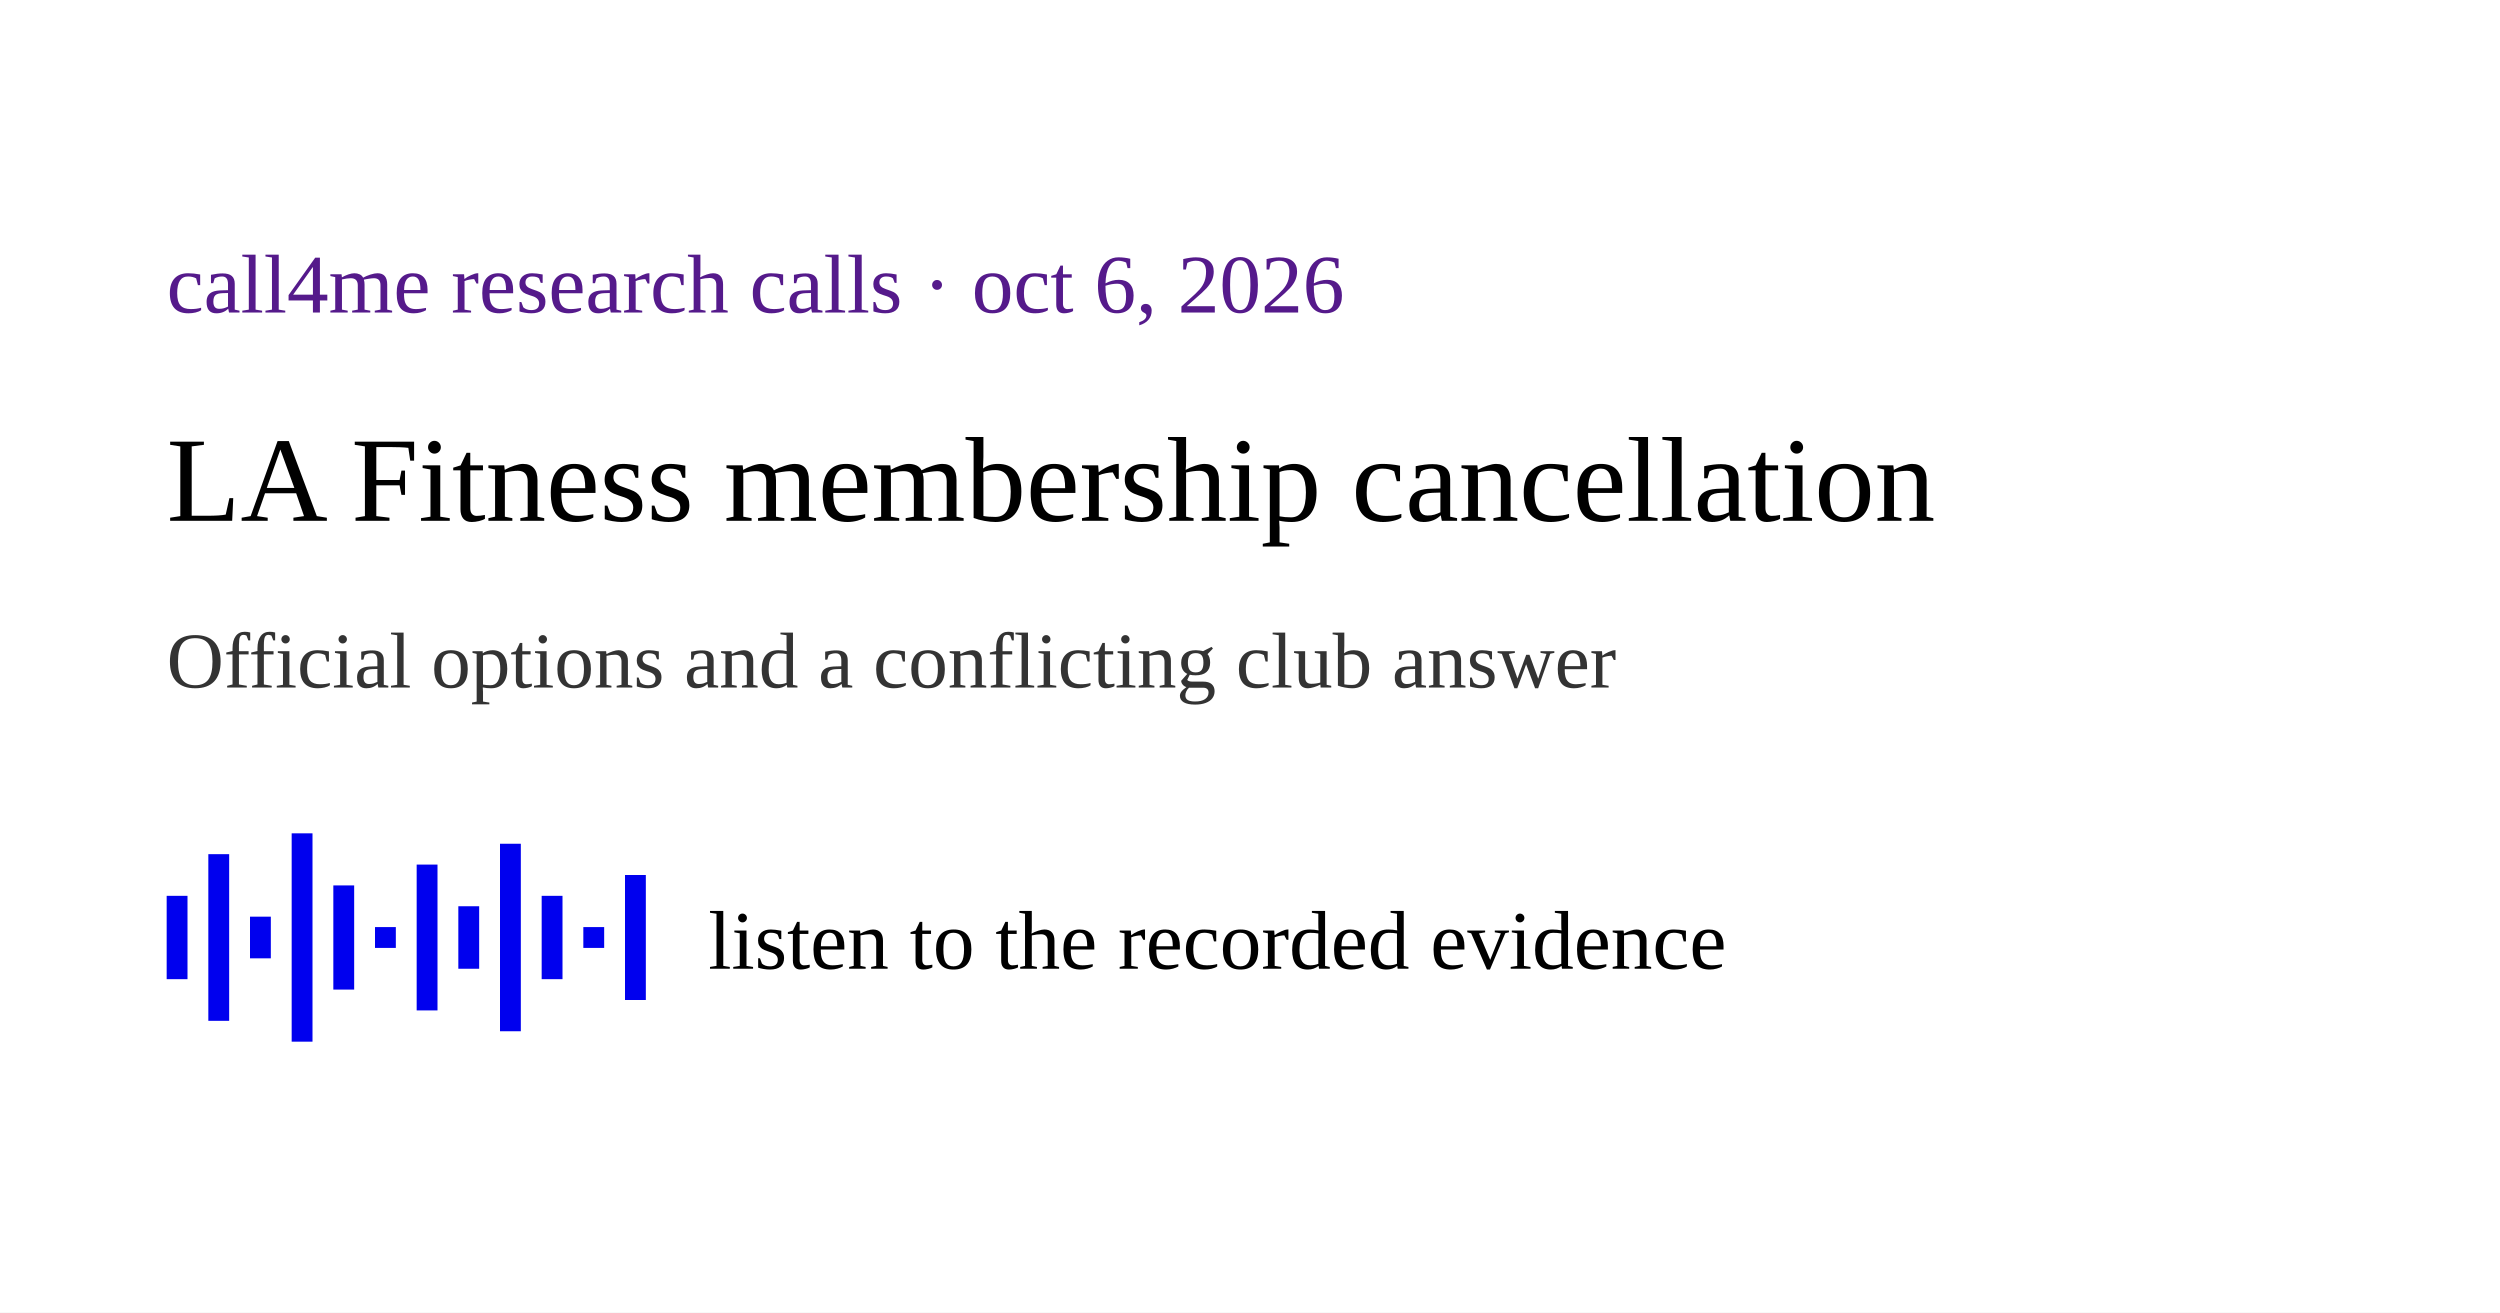
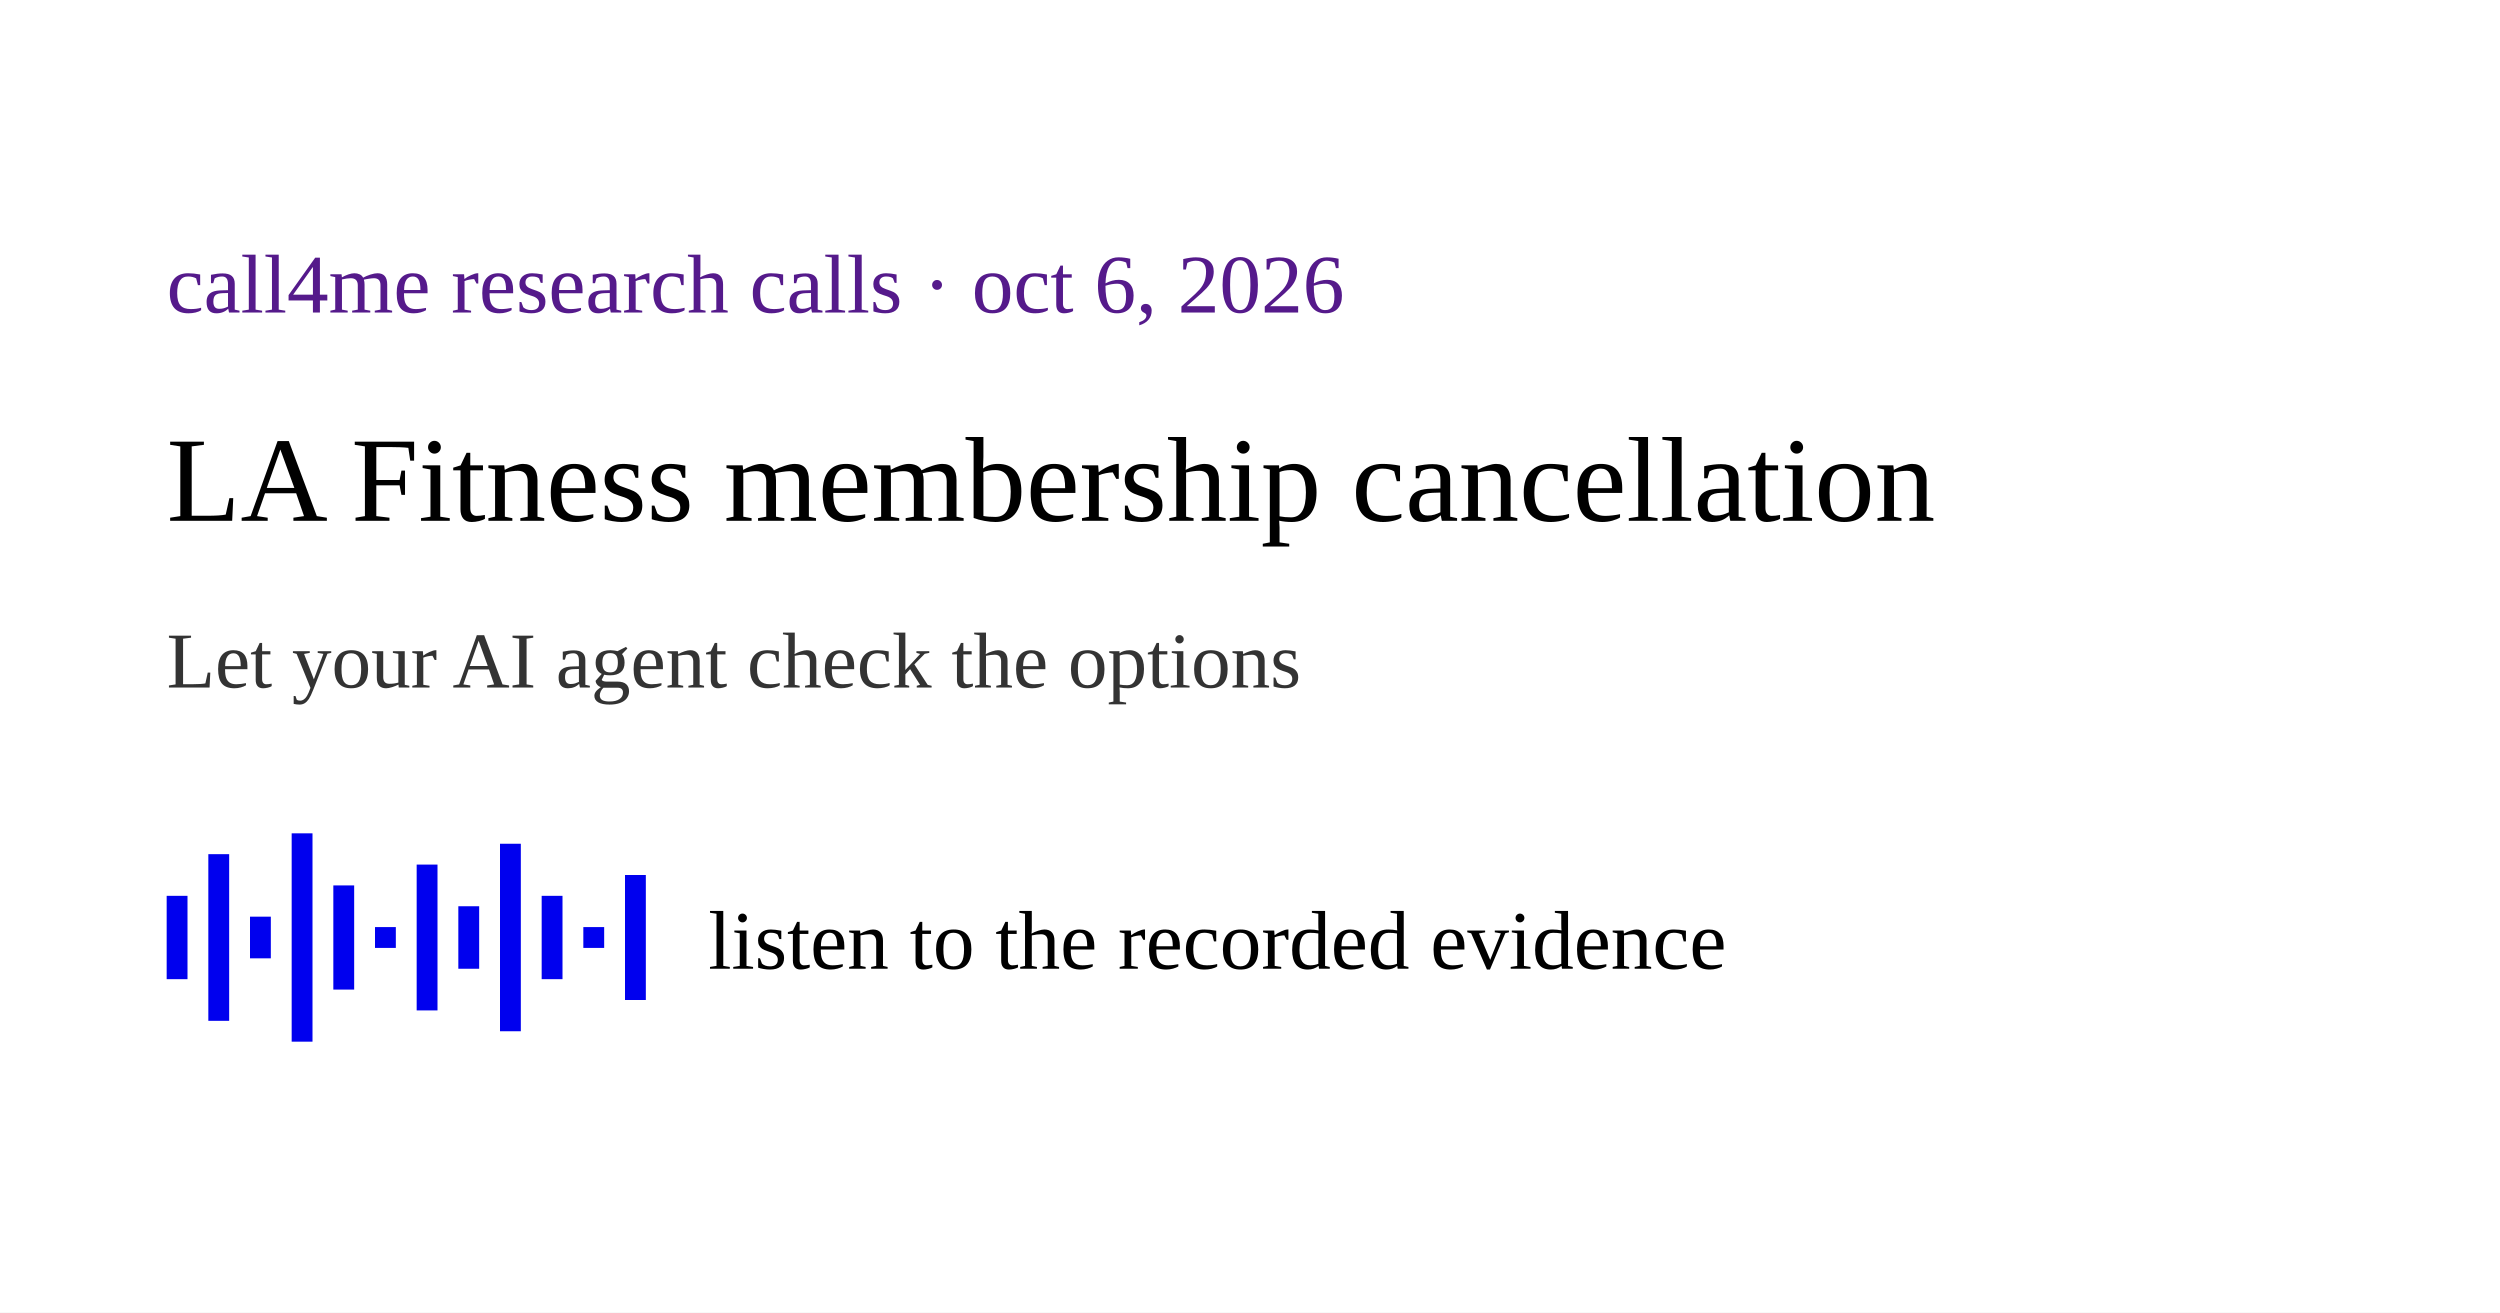
<svg xmlns="http://www.w3.org/2000/svg" width="1200" height="630" viewBox="0 0 1200 630">
  <rect width="1200" height="630" fill="#ffffff" />
  <text x="80" y="150" font-family="Times New Roman, Times, serif" font-size="40" fill="#551a8b">call4me research calls · oct 6, 2026</text>
  <text x="80" y="250" font-family="Times New Roman, Times, serif" font-size="58" fill="#000000">LA Fitness membership cancellation</text>
-   <text x="80" y="330" font-family="Times New Roman, Times, serif" font-size="38" fill="#333333">Official options and a conflicting club answer</text>
+   <text x="80" y="330" font-family="Times New Roman, Times, serif" font-size="38" fill="#333333">Let your AI agent check the options</text>
  <g fill="#0000ee">
    <rect x="80" y="430" width="10" height="40" />
    <rect x="100" y="410" width="10" height="80" />
    <rect x="120" y="440" width="10" height="20" />
    <rect x="140" y="400" width="10" height="100" />
    <rect x="160" y="425" width="10" height="50" />
    <rect x="180" y="445" width="10" height="10" />
    <rect x="200" y="415" width="10" height="70" />
    <rect x="220" y="435" width="10" height="30" />
    <rect x="240" y="405" width="10" height="90" />
    <rect x="260" y="430" width="10" height="40" />
    <rect x="280" y="445" width="10" height="10" />
    <rect x="300" y="420" width="10" height="60" />
  </g>
  <text x="340" y="465" font-family="Times New Roman, Times, serif" font-size="40" fill="#000000">listen to the recorded evidence</text>
</svg>
